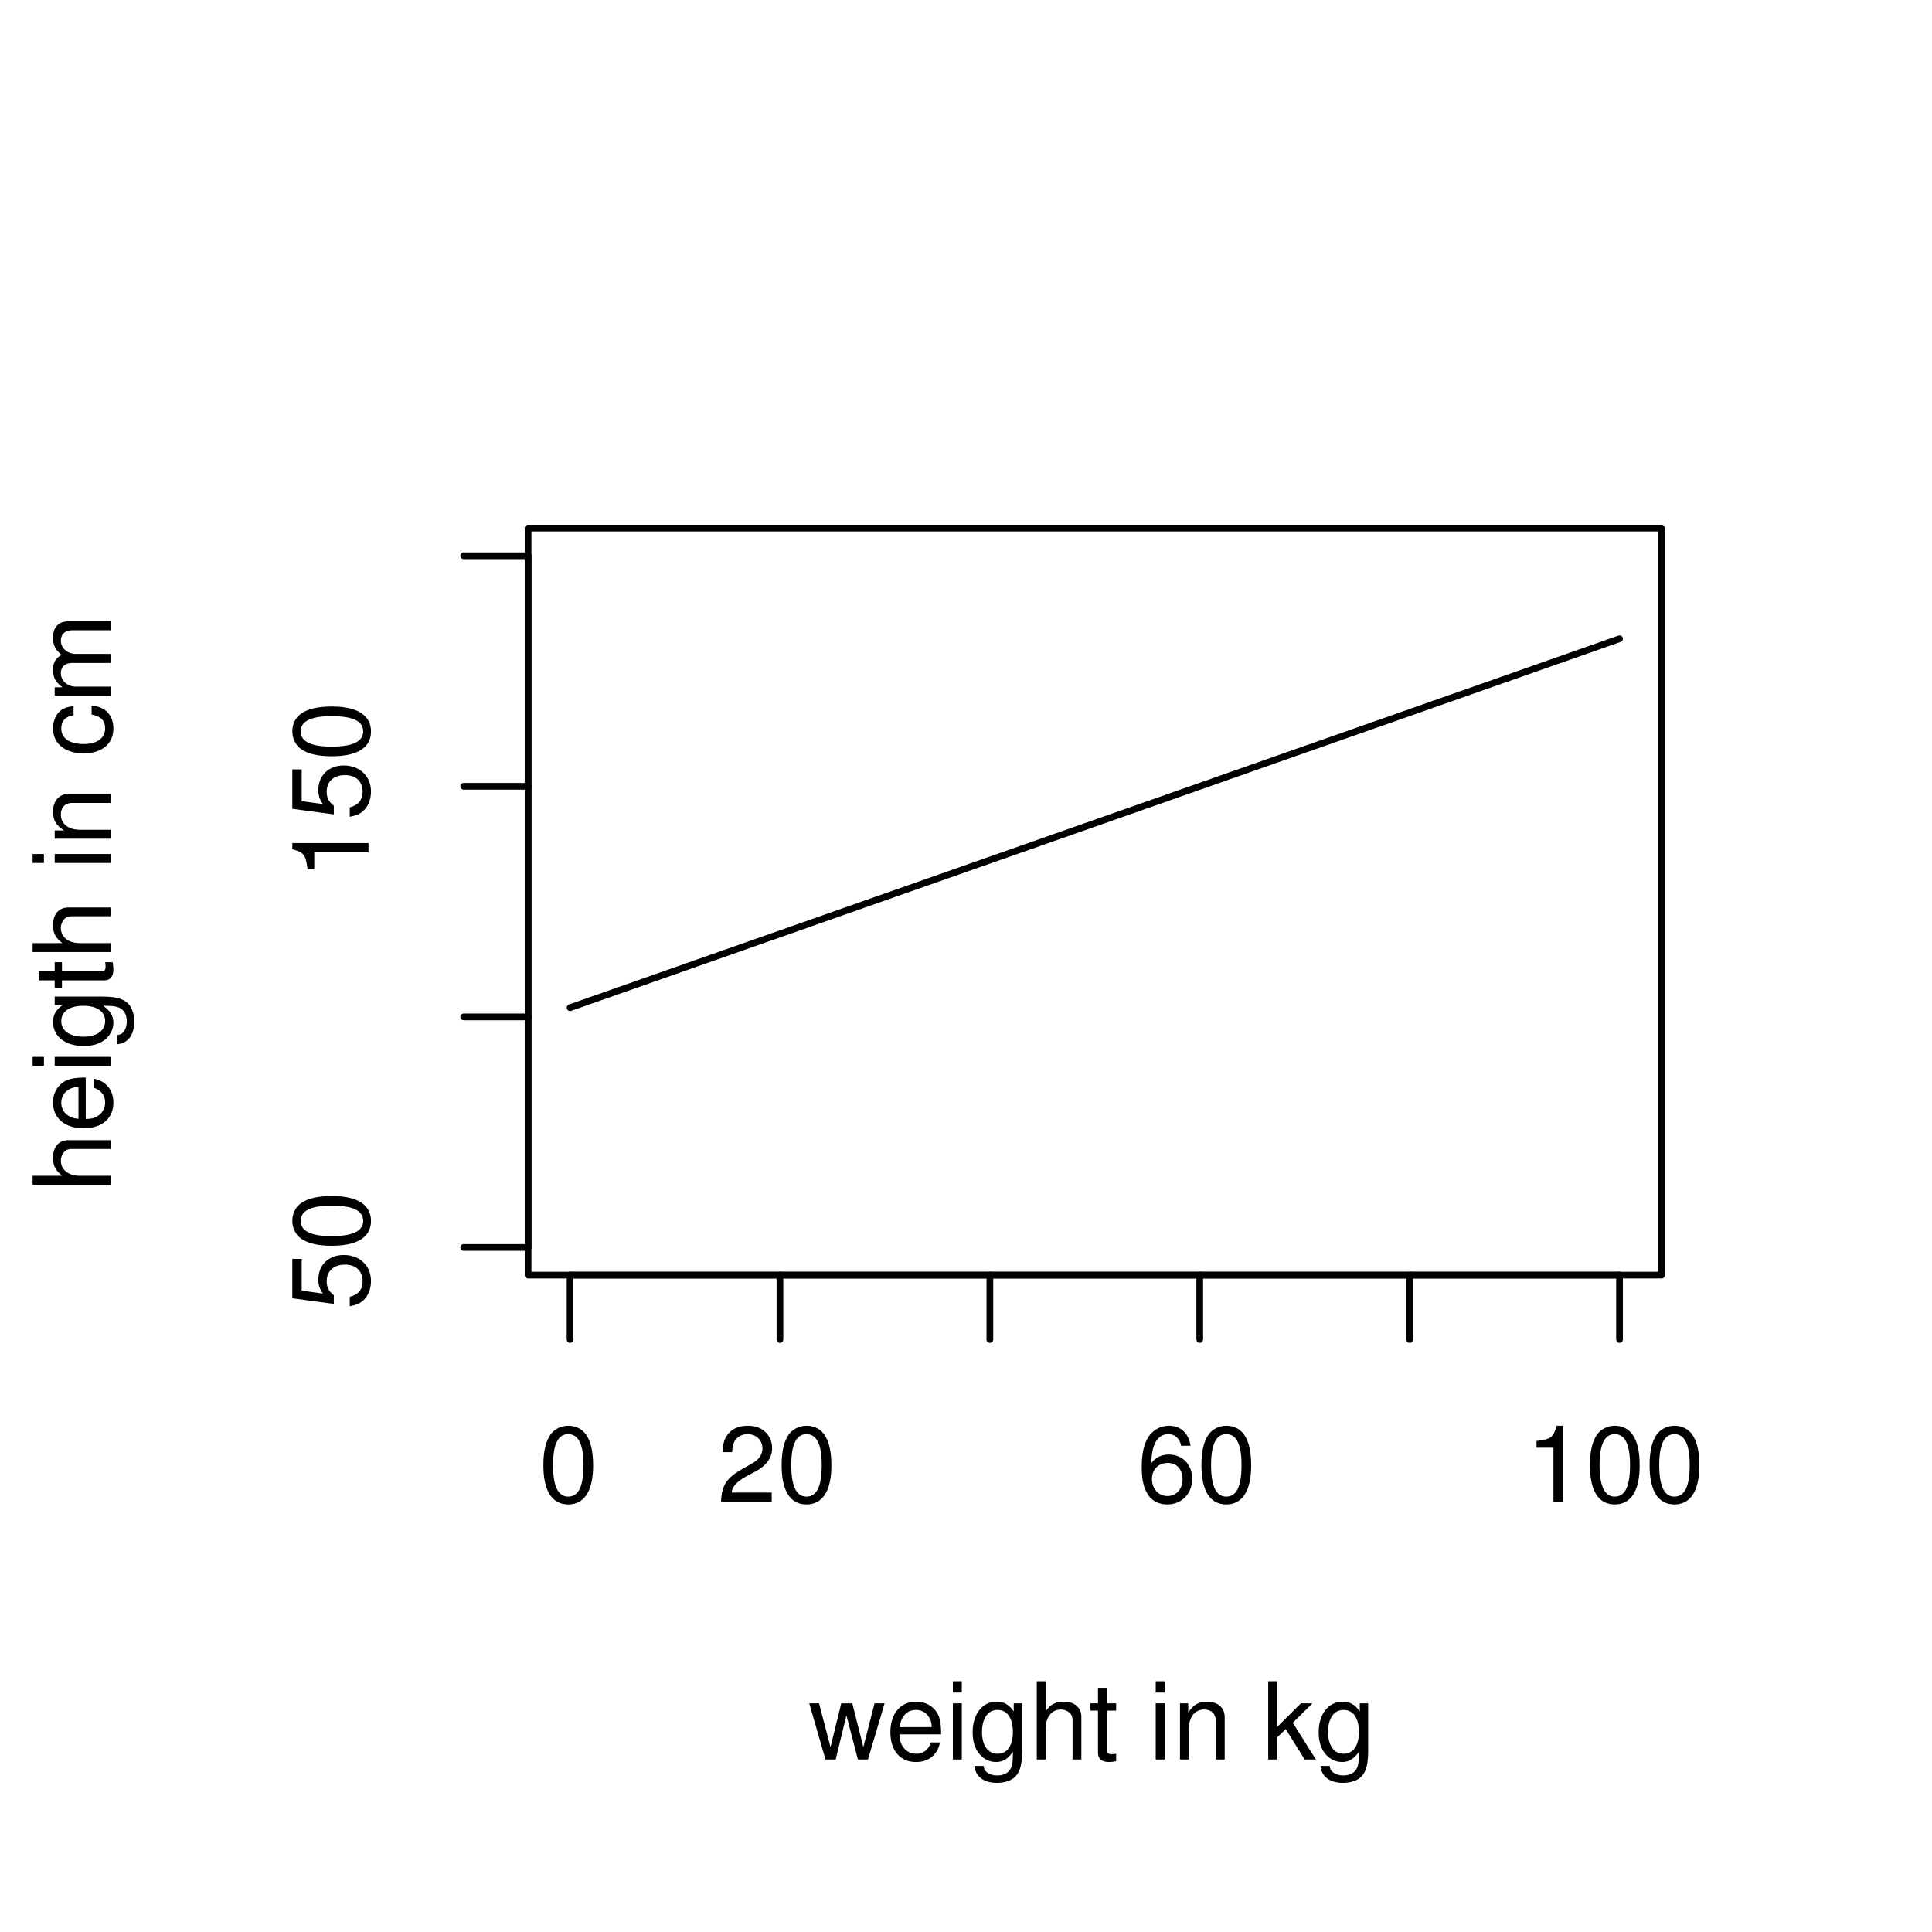
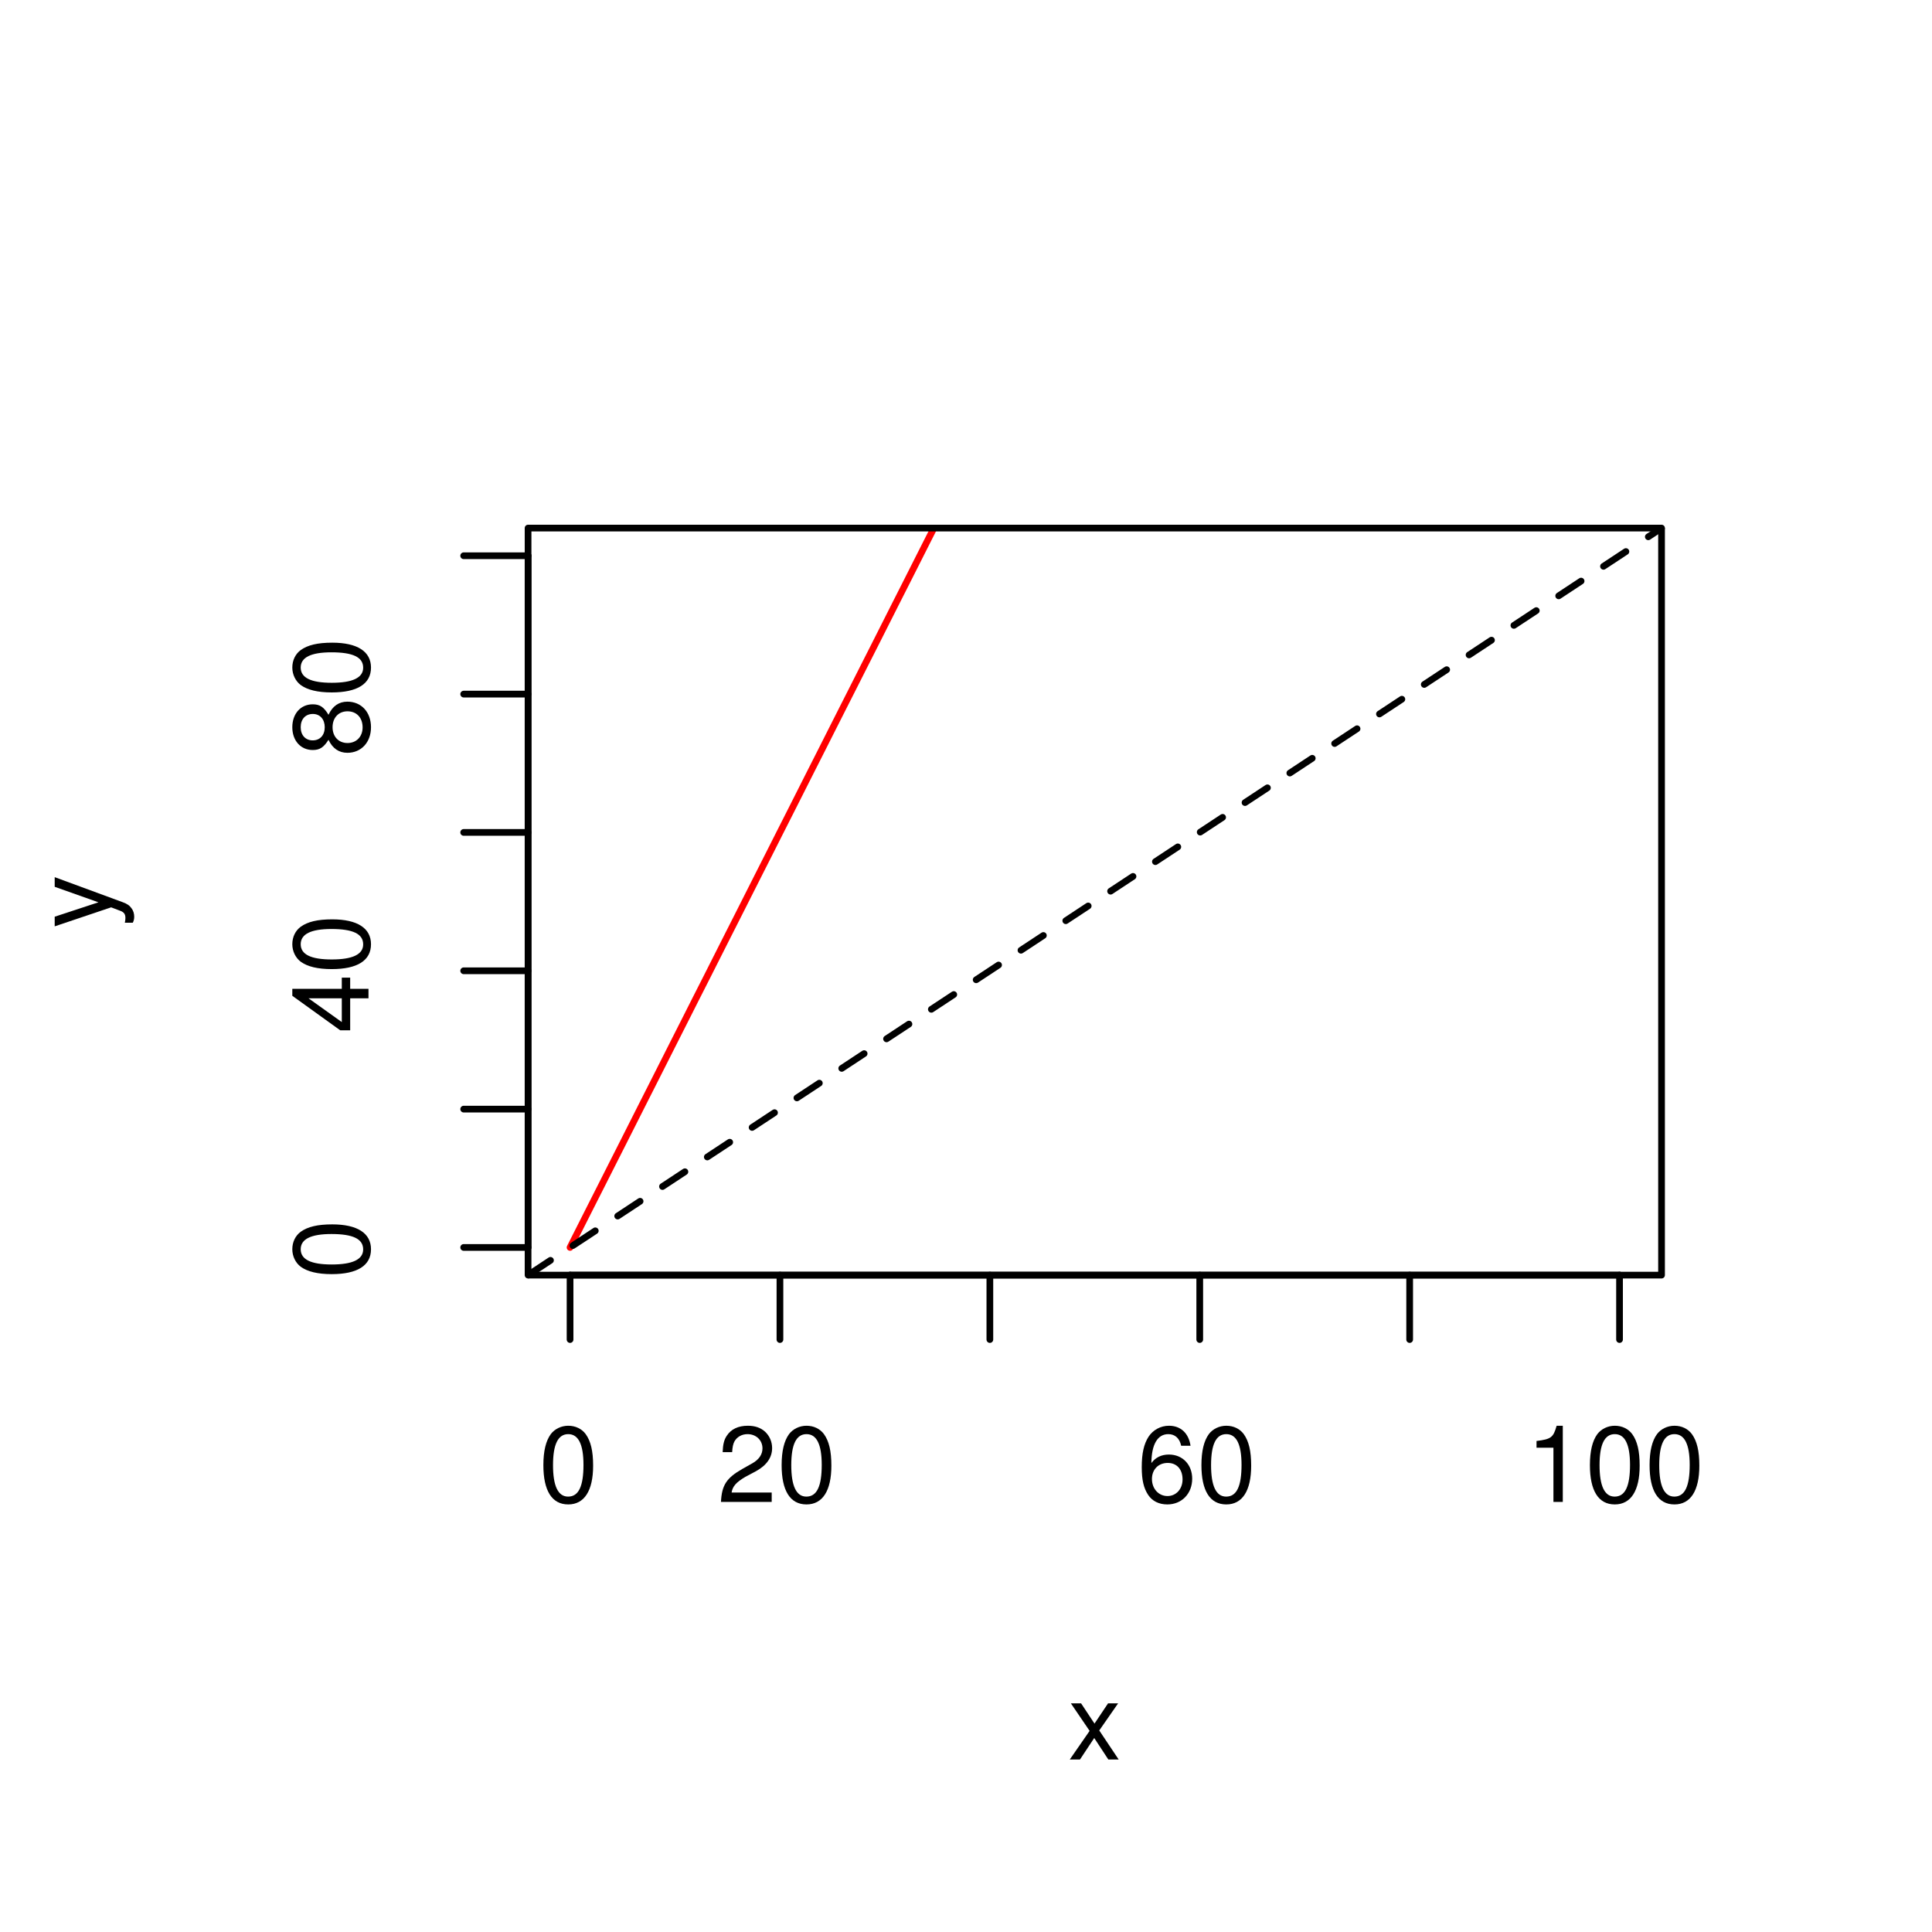
<svg xmlns="http://www.w3.org/2000/svg" xmlns:xlink="http://www.w3.org/1999/xlink" width="216pt" height="216pt" viewBox="0 0 216 216" version="1.1">
  <defs>
    <g>
      <symbol overflow="visible" id="glyph0-0">
        <path style="stroke:none;" d="" />
      </symbol>
      <symbol overflow="visible" id="glyph0-1">
        <path style="stroke:none;" d="M 3.297 -8.516 C 2.516 -8.516 1.781 -8.156 1.344 -7.578 C 0.797 -6.828 0.516 -5.688 0.516 -4.109 C 0.516 -1.25 1.469 0.281 3.297 0.281 C 5.094 0.281 6.078 -1.25 6.078 -4.047 C 6.078 -5.703 5.812 -6.797 5.25 -7.578 C 4.812 -8.172 4.109 -8.516 3.297 -8.516 Z M 3.297 -7.578 C 4.438 -7.578 5 -6.422 5 -4.141 C 5 -1.734 4.453 -0.594 3.281 -0.594 C 2.156 -0.594 1.594 -1.781 1.594 -4.109 C 1.594 -6.438 2.156 -7.578 3.297 -7.578 Z M 3.297 -7.578 " />
      </symbol>
      <symbol overflow="visible" id="glyph0-2">
        <path style="stroke:none;" d="M 6.078 -1.047 L 1.594 -1.047 C 1.703 -1.734 2.094 -2.188 3.125 -2.797 L 4.328 -3.438 C 5.516 -4.094 6.125 -4.969 6.125 -6.016 C 6.125 -6.719 5.844 -7.375 5.344 -7.844 C 4.844 -8.297 4.219 -8.516 3.406 -8.516 C 2.328 -8.516 1.531 -8.125 1.062 -7.406 C 0.75 -6.953 0.625 -6.422 0.594 -5.562 L 1.656 -5.562 C 1.688 -6.125 1.766 -6.484 1.906 -6.75 C 2.188 -7.266 2.734 -7.578 3.375 -7.578 C 4.328 -7.578 5.047 -6.906 5.047 -5.984 C 5.047 -5.312 4.656 -4.734 3.906 -4.312 L 2.797 -3.688 C 1.016 -2.672 0.5 -1.875 0.406 0 L 6.078 0 Z M 6.078 -1.047 " />
      </symbol>
      <symbol overflow="visible" id="glyph0-3">
        <path style="stroke:none;" d="M 5.969 -6.281 C 5.766 -7.688 4.859 -8.516 3.562 -8.516 C 2.625 -8.516 1.781 -8.047 1.281 -7.297 C 0.75 -6.469 0.516 -5.422 0.516 -3.875 C 0.516 -2.453 0.734 -1.531 1.234 -0.781 C 1.688 -0.094 2.438 0.281 3.375 0.281 C 4.984 0.281 6.156 -0.922 6.156 -2.594 C 6.156 -4.172 5.078 -5.297 3.547 -5.297 C 2.719 -5.297 2.047 -4.969 1.594 -4.344 C 1.609 -6.422 2.281 -7.578 3.484 -7.578 C 4.234 -7.578 4.75 -7.109 4.922 -6.281 Z M 3.422 -4.359 C 4.438 -4.359 5.078 -3.641 5.078 -2.516 C 5.078 -1.438 4.359 -0.656 3.391 -0.656 C 2.406 -0.656 1.656 -1.469 1.656 -2.562 C 1.656 -3.625 2.375 -4.359 3.422 -4.359 Z M 3.422 -4.359 " />
      </symbol>
      <symbol overflow="visible" id="glyph0-4">
        <path style="stroke:none;" d="M 3.109 -6.062 L 3.109 0 L 4.156 0 L 4.156 -8.516 L 3.469 -8.516 C 3.094 -7.203 2.859 -7.016 1.219 -6.812 L 1.219 -6.062 Z M 3.109 -6.062 " />
      </symbol>
      <symbol overflow="visible" id="glyph0-5">
-         <path style="stroke:none;" d="M 6.641 0 L 8.5 -6.281 L 7.375 -6.281 L 6.125 -1.391 L 4.891 -6.281 L 3.656 -6.281 L 2.453 -1.391 L 1.172 -6.281 L 0.078 -6.281 L 1.891 0 L 3.031 0 L 4.234 -4.938 L 5.516 0 Z M 6.641 0 " />
-       </symbol>
-       <symbol overflow="visible" id="glyph0-6">
-         <path style="stroke:none;" d="M 6.156 -2.812 C 6.156 -3.766 6.078 -4.344 5.906 -4.812 C 5.5 -5.844 4.531 -6.469 3.359 -6.469 C 1.609 -6.469 0.484 -5.125 0.484 -3.062 C 0.484 -1 1.578 0.281 3.344 0.281 C 4.781 0.281 5.766 -0.547 6.031 -1.906 L 5.016 -1.906 C 4.734 -1.078 4.172 -0.641 3.375 -0.641 C 2.734 -0.641 2.203 -0.938 1.859 -1.469 C 1.625 -1.828 1.531 -2.188 1.531 -2.812 Z M 1.547 -3.625 C 1.625 -4.781 2.344 -5.547 3.344 -5.547 C 4.328 -5.547 5.094 -4.734 5.094 -3.703 C 5.094 -3.672 5.094 -3.641 5.078 -3.625 Z M 1.547 -3.625 " />
-       </symbol>
-       <symbol overflow="visible" id="glyph0-7">
-         <path style="stroke:none;" d="M 1.797 -6.281 L 0.797 -6.281 L 0.797 0 L 1.797 0 Z M 1.797 -8.75 L 0.797 -8.75 L 0.797 -7.484 L 1.797 -7.484 Z M 1.797 -8.75 " />
-       </symbol>
-       <symbol overflow="visible" id="glyph0-8">
-         <path style="stroke:none;" d="M 4.938 -6.281 L 4.938 -5.375 C 4.438 -6.125 3.828 -6.469 3.031 -6.469 C 1.422 -6.469 0.344 -5.078 0.344 -3.031 C 0.344 -2 0.625 -1.156 1.141 -0.562 C 1.609 -0.031 2.281 0.281 2.938 0.281 C 3.734 0.281 4.281 -0.062 4.844 -0.859 L 4.844 -0.531 C 4.844 0.328 4.734 0.844 4.484 1.188 C 4.219 1.562 3.703 1.781 3.094 1.781 C 2.641 1.781 2.234 1.656 1.953 1.438 C 1.734 1.266 1.625 1.094 1.578 0.719 L 0.547 0.719 C 0.656 1.906 1.578 2.609 3.062 2.609 C 4 2.609 4.797 2.312 5.203 1.812 C 5.688 1.234 5.875 0.438 5.875 -1.031 L 5.875 -6.281 Z M 3.125 -5.547 C 4.219 -5.547 4.844 -4.625 4.844 -3.062 C 4.844 -1.562 4.203 -0.641 3.141 -0.641 C 2.047 -0.641 1.391 -1.578 1.391 -3.094 C 1.391 -4.609 2.062 -5.547 3.125 -5.547 Z M 3.125 -5.547 " />
-       </symbol>
-       <symbol overflow="visible" id="glyph0-9">
-         <path style="stroke:none;" d="M 0.844 -8.75 L 0.844 0 L 1.844 0 L 1.844 -3.469 C 1.844 -4.75 2.516 -5.594 3.547 -5.594 C 3.859 -5.594 4.188 -5.484 4.422 -5.297 C 4.719 -5.094 4.844 -4.797 4.844 -4.359 L 4.844 0 L 5.828 0 L 5.828 -4.75 C 5.828 -5.812 5.078 -6.469 3.859 -6.469 C 2.969 -6.469 2.422 -6.188 1.844 -5.422 L 1.844 -8.75 Z M 0.844 -8.75 " />
-       </symbol>
-       <symbol overflow="visible" id="glyph0-10">
-         <path style="stroke:none;" d="M 3.047 -6.281 L 2.016 -6.281 L 2.016 -8.016 L 1.016 -8.016 L 1.016 -6.281 L 0.172 -6.281 L 0.172 -5.469 L 1.016 -5.469 L 1.016 -0.719 C 1.016 -0.078 1.453 0.281 2.234 0.281 C 2.469 0.281 2.719 0.25 3.047 0.188 L 3.047 -0.641 C 2.922 -0.609 2.766 -0.594 2.562 -0.594 C 2.141 -0.594 2.016 -0.719 2.016 -1.156 L 2.016 -5.469 L 3.047 -5.469 Z M 3.047 -6.281 " />
-       </symbol>
-       <symbol overflow="visible" id="glyph0-11">
-         <path style="stroke:none;" d="" />
-       </symbol>
-       <symbol overflow="visible" id="glyph0-12">
-         <path style="stroke:none;" d="M 0.844 -6.281 L 0.844 0 L 1.844 0 L 1.844 -3.469 C 1.844 -4.75 2.516 -5.594 3.547 -5.594 C 4.344 -5.594 4.844 -5.109 4.844 -4.359 L 4.844 0 L 5.844 0 L 5.844 -4.75 C 5.844 -5.797 5.062 -6.469 3.859 -6.469 C 2.922 -6.469 2.312 -6.109 1.766 -5.234 L 1.766 -6.281 Z M 0.844 -6.281 " />
-       </symbol>
-       <symbol overflow="visible" id="glyph0-13">
-         <path style="stroke:none;" d="M 1.688 -8.75 L 0.703 -8.75 L 0.703 0 L 1.688 0 L 1.688 -2.453 L 2.656 -3.406 L 4.781 0 L 6.031 0 L 3.453 -4.109 L 5.641 -6.281 L 4.359 -6.281 L 1.688 -3.625 Z M 1.688 -8.75 " />
+         <path style="stroke:none;" d="M 3.5 -3.25 L 5.609 -6.281 L 4.484 -6.281 L 2.969 -4.016 L 1.469 -6.281 L 0.328 -6.281 L 2.422 -3.203 L 0.203 0 L 1.344 0 L 2.938 -2.406 L 4.516 0 L 5.672 0 Z M 3.5 -3.25 " />
      </symbol>
      <symbol overflow="visible" id="glyph1-0">
        <path style="stroke:none;" d="" />
      </symbol>
      <symbol overflow="visible" id="glyph1-1">
-         <path style="stroke:none;" d="M -8.516 -5.719 L -8.516 -1.312 L -3.875 -0.688 L -3.875 -1.656 C -4.469 -2.141 -4.672 -2.562 -4.672 -3.219 C -4.672 -4.359 -3.891 -5.078 -2.625 -5.078 C -1.406 -5.078 -0.656 -4.375 -0.656 -3.219 C -0.656 -2.297 -1.125 -1.734 -2.094 -1.469 L -2.094 -0.422 C -1.391 -0.562 -1.062 -0.688 -0.75 -0.938 C -0.094 -1.422 0.281 -2.281 0.281 -3.234 C 0.281 -4.953 -0.969 -6.156 -2.766 -6.156 C -4.453 -6.156 -5.609 -5.047 -5.609 -3.406 C -5.609 -2.812 -5.453 -2.328 -5.094 -1.844 L -7.469 -2.172 L -7.469 -5.719 Z M -8.516 -5.719 " />
+         <path style="stroke:none;" d="M -8.516 -3.297 C -8.516 -2.516 -8.156 -1.781 -7.578 -1.344 C -6.828 -0.797 -5.688 -0.516 -4.109 -0.516 C -1.25 -0.516 0.281 -1.469 0.281 -3.297 C 0.281 -5.094 -1.25 -6.078 -4.047 -6.078 C -5.703 -6.078 -6.797 -5.812 -7.578 -5.25 C -8.172 -4.812 -8.516 -4.109 -8.516 -3.297 Z M -7.578 -3.297 C -7.578 -4.438 -6.422 -5 -4.141 -5 C -1.734 -5 -0.594 -4.453 -0.594 -3.281 C -0.594 -2.156 -1.781 -1.594 -4.109 -1.594 C -6.438 -1.594 -7.578 -2.156 -7.578 -3.297 Z M -7.578 -3.297 " />
      </symbol>
      <symbol overflow="visible" id="glyph1-2">
-         <path style="stroke:none;" d="M -8.516 -3.297 C -8.516 -2.516 -8.156 -1.781 -7.578 -1.344 C -6.828 -0.797 -5.688 -0.516 -4.109 -0.516 C -1.25 -0.516 0.281 -1.469 0.281 -3.297 C 0.281 -5.094 -1.25 -6.078 -4.047 -6.078 C -5.703 -6.078 -6.797 -5.812 -7.578 -5.25 C -8.172 -4.812 -8.516 -4.109 -8.516 -3.297 Z M -7.578 -3.297 C -7.578 -4.438 -6.422 -5 -4.141 -5 C -1.734 -5 -0.594 -4.453 -0.594 -3.281 C -0.594 -2.156 -1.781 -1.594 -4.109 -1.594 C -6.438 -1.594 -7.578 -2.156 -7.578 -3.297 Z M -7.578 -3.297 " />
+         <path style="stroke:none;" d="M -2.047 -3.922 L 0 -3.922 L 0 -4.984 L -2.047 -4.984 L -2.047 -6.234 L -2.984 -6.234 L -2.984 -4.984 L -8.516 -4.984 L -8.516 -4.203 L -3.156 -0.344 L -2.047 -0.344 Z M -2.984 -3.922 L -2.984 -1.266 L -6.703 -3.922 Z M -2.984 -3.922 " />
      </symbol>
      <symbol overflow="visible" id="glyph1-3">
-         <path style="stroke:none;" d="M -6.062 -3.109 L 0 -3.109 L 0 -4.156 L -8.516 -4.156 L -8.516 -3.469 C -7.203 -3.094 -7.016 -2.859 -6.812 -1.219 L -6.062 -1.219 Z M -6.062 -3.109 " />
+         <path style="stroke:none;" d="M -4.469 -4.688 C -5 -5.562 -5.438 -5.859 -6.234 -5.859 C -7.578 -5.859 -8.516 -4.812 -8.516 -3.297 C -8.516 -1.797 -7.578 -0.75 -6.234 -0.75 C -5.453 -0.75 -5.016 -1.031 -4.469 -1.891 C -4.016 -0.922 -3.297 -0.438 -2.359 -0.438 C -0.797 -0.438 0.281 -1.625 0.281 -3.297 C 0.281 -4.984 -0.797 -6.156 -2.359 -6.156 C -3.297 -6.156 -4.016 -5.672 -4.469 -4.688 Z M -7.578 -3.297 C -7.578 -4.203 -7.047 -4.781 -6.219 -4.781 C -5.422 -4.781 -4.891 -4.188 -4.891 -3.297 C -4.891 -2.406 -5.422 -1.828 -6.234 -1.828 C -7.047 -1.828 -7.578 -2.406 -7.578 -3.297 Z M -4.016 -3.297 C -4.016 -4.359 -3.344 -5.078 -2.344 -5.078 C -1.328 -5.078 -0.656 -4.359 -0.656 -3.281 C -0.656 -2.25 -1.344 -1.531 -2.344 -1.531 C -3.344 -1.531 -4.016 -2.25 -4.016 -3.297 Z M -4.016 -3.297 " />
      </symbol>
      <symbol overflow="visible" id="glyph1-4">
-         <path style="stroke:none;" d="M -8.75 -0.844 L 0 -0.844 L 0 -1.844 L -3.469 -1.844 C -4.75 -1.844 -5.594 -2.516 -5.594 -3.547 C -5.594 -3.859 -5.484 -4.188 -5.297 -4.422 C -5.094 -4.719 -4.797 -4.844 -4.359 -4.844 L 0 -4.844 L 0 -5.828 L -4.75 -5.828 C -5.812 -5.828 -6.469 -5.078 -6.469 -3.859 C -6.469 -2.969 -6.188 -2.422 -5.422 -1.844 L -8.75 -1.844 Z M -8.75 -0.844 " />
-       </symbol>
-       <symbol overflow="visible" id="glyph1-5">
-         <path style="stroke:none;" d="M -2.812 -6.156 C -3.766 -6.156 -4.344 -6.078 -4.812 -5.906 C -5.844 -5.5 -6.469 -4.531 -6.469 -3.359 C -6.469 -1.609 -5.125 -0.484 -3.062 -0.484 C -1 -0.484 0.281 -1.578 0.281 -3.344 C 0.281 -4.781 -0.547 -5.766 -1.906 -6.031 L -1.906 -5.016 C -1.078 -4.734 -0.641 -4.172 -0.641 -3.375 C -0.641 -2.734 -0.938 -2.203 -1.469 -1.859 C -1.828 -1.625 -2.188 -1.531 -2.812 -1.531 Z M -3.625 -1.547 C -4.781 -1.625 -5.547 -2.344 -5.547 -3.344 C -5.547 -4.328 -4.734 -5.094 -3.703 -5.094 C -3.672 -5.094 -3.641 -5.094 -3.625 -5.078 Z M -3.625 -1.547 " />
-       </symbol>
-       <symbol overflow="visible" id="glyph1-6">
-         <path style="stroke:none;" d="M -6.281 -1.797 L -6.281 -0.797 L 0 -0.797 L 0 -1.797 Z M -8.75 -1.797 L -8.75 -0.797 L -7.484 -0.797 L -7.484 -1.797 Z M -8.75 -1.797 " />
-       </symbol>
-       <symbol overflow="visible" id="glyph1-7">
-         <path style="stroke:none;" d="M -6.281 -4.938 L -5.375 -4.938 C -6.125 -4.438 -6.469 -3.828 -6.469 -3.031 C -6.469 -1.422 -5.078 -0.344 -3.031 -0.344 C -2 -0.344 -1.156 -0.625 -0.562 -1.141 C -0.031 -1.609 0.281 -2.281 0.281 -2.938 C 0.281 -3.734 -0.062 -4.281 -0.859 -4.844 L -0.531 -4.844 C 0.328 -4.844 0.844 -4.734 1.188 -4.484 C 1.562 -4.219 1.781 -3.703 1.781 -3.094 C 1.781 -2.641 1.656 -2.234 1.438 -1.953 C 1.266 -1.734 1.094 -1.625 0.719 -1.578 L 0.719 -0.547 C 1.906 -0.656 2.609 -1.578 2.609 -3.062 C 2.609 -4 2.312 -4.797 1.812 -5.203 C 1.234 -5.688 0.438 -5.875 -1.031 -5.875 L -6.281 -5.875 Z M -5.547 -3.125 C -5.547 -4.219 -4.625 -4.844 -3.062 -4.844 C -1.562 -4.844 -0.641 -4.203 -0.641 -3.141 C -0.641 -2.047 -1.578 -1.391 -3.094 -1.391 C -4.609 -1.391 -5.547 -2.062 -5.547 -3.125 Z M -5.547 -3.125 " />
-       </symbol>
-       <symbol overflow="visible" id="glyph1-8">
-         <path style="stroke:none;" d="M -6.281 -3.047 L -6.281 -2.016 L -8.016 -2.016 L -8.016 -1.016 L -6.281 -1.016 L -6.281 -0.172 L -5.469 -0.172 L -5.469 -1.016 L -0.719 -1.016 C -0.078 -1.016 0.281 -1.453 0.281 -2.234 C 0.281 -2.469 0.25 -2.719 0.188 -3.047 L -0.641 -3.047 C -0.609 -2.922 -0.594 -2.766 -0.594 -2.562 C -0.594 -2.141 -0.719 -2.016 -1.156 -2.016 L -5.469 -2.016 L -5.469 -3.047 Z M -6.281 -3.047 " />
-       </symbol>
-       <symbol overflow="visible" id="glyph1-9">
-         <path style="stroke:none;" d="" />
-       </symbol>
-       <symbol overflow="visible" id="glyph1-10">
-         <path style="stroke:none;" d="M -6.281 -0.844 L 0 -0.844 L 0 -1.844 L -3.469 -1.844 C -4.75 -1.844 -5.594 -2.516 -5.594 -3.547 C -5.594 -4.344 -5.109 -4.844 -4.359 -4.844 L 0 -4.844 L 0 -5.844 L -4.75 -5.844 C -5.797 -5.844 -6.469 -5.062 -6.469 -3.859 C -6.469 -2.922 -6.109 -2.312 -5.234 -1.766 L -6.281 -1.766 Z M -6.281 -0.844 " />
-       </symbol>
-       <symbol overflow="visible" id="glyph1-11">
-         <path style="stroke:none;" d="M -4.172 -5.656 C -4.781 -5.609 -5.188 -5.469 -5.531 -5.234 C -6.125 -4.797 -6.469 -4.047 -6.469 -3.172 C -6.469 -1.469 -5.125 -0.375 -3.031 -0.375 C -1.016 -0.375 0.281 -1.453 0.281 -3.156 C 0.281 -4.656 -0.625 -5.609 -2.156 -5.719 L -2.156 -4.719 C -1.156 -4.547 -0.641 -4.031 -0.641 -3.188 C -0.641 -2.078 -1.547 -1.422 -3.031 -1.422 C -4.609 -1.422 -5.547 -2.062 -5.547 -3.156 C -5.547 -4 -5.047 -4.531 -4.172 -4.641 Z M -4.172 -5.656 " />
-       </symbol>
-       <symbol overflow="visible" id="glyph1-12">
-         <path style="stroke:none;" d="M -6.281 -0.844 L 0 -0.844 L 0 -1.844 L -3.953 -1.844 C -4.859 -1.844 -5.594 -2.516 -5.594 -3.328 C -5.594 -4.062 -5.141 -4.484 -4.328 -4.484 L 0 -4.484 L 0 -5.5 L -3.953 -5.5 C -4.859 -5.5 -5.594 -6.156 -5.594 -6.969 C -5.594 -7.703 -5.125 -8.141 -4.328 -8.141 L 0 -8.141 L 0 -9.141 L -4.719 -9.141 C -5.844 -9.141 -6.469 -8.5 -6.469 -7.312 C -6.469 -6.484 -6.219 -5.969 -5.516 -5.391 C -6.188 -5.016 -6.469 -4.516 -6.469 -3.703 C -6.469 -2.859 -6.156 -2.297 -5.406 -1.766 L -6.281 -1.766 Z M -6.281 -0.844 " />
+         <path style="stroke:none;" d="M -6.281 -4.656 L -1.391 -2.922 L -6.281 -1.312 L -6.281 -0.234 L 0.031 -2.359 L 1.016 -1.984 C 1.469 -1.828 1.625 -1.594 1.625 -1.172 C 1.625 -1.031 1.609 -0.859 1.562 -0.641 L 2.453 -0.641 C 2.562 -0.859 2.609 -1.062 2.609 -1.312 C 2.609 -1.641 2.516 -1.984 2.312 -2.25 C 2.094 -2.562 1.828 -2.75 1.312 -2.938 L -6.281 -5.734 Z M -6.281 -4.656 " />
      </symbol>
    </g>
+     <clipPath id="clip1">
+       <path d="M 63 59.039 L 135 59.039 L 135 140 L 63 140 Z M 63 59.039 " />
+     </clipPath>
+     <clipPath id="clip2">
+       <path d="M 59.039 59.039 L 186.758 59.039 L 186.758 143 L 59.039 143 Z M 59.039 59.039 " />
+     </clipPath>
  </defs>
-   <g id="surface461">
+   <g id="surface456">
    <rect x="0" y="0" width="216" height="216" style="fill:rgb(100%,100%,100%);fill-opacity:1;stroke:none;" />
-     <path style="fill:none;stroke-width:0.75;stroke-linecap:round;stroke-linejoin:round;stroke:rgb(0%,0%,0%);stroke-opacity:1;stroke-miterlimit:10;" d="M 63.734 112.656 L 64.906 112.246 L 66.078 111.832 L 67.254 111.422 L 68.426 111.008 L 69.602 110.594 L 70.773 110.184 L 71.945 109.77 L 73.121 109.359 L 74.293 108.945 L 75.465 108.535 L 76.641 108.121 L 77.812 107.707 L 78.988 107.297 L 80.16 106.883 L 81.332 106.473 L 82.508 106.059 L 83.68 105.645 L 84.852 105.234 L 86.027 104.82 L 87.199 104.41 L 88.375 103.996 L 89.547 103.586 L 90.719 103.172 L 91.895 102.758 L 93.066 102.348 L 94.238 101.934 L 95.414 101.523 L 96.586 101.109 L 97.762 100.695 L 98.934 100.285 L 100.105 99.871 L 101.281 99.461 L 103.625 98.633 L 104.801 98.223 L 105.973 97.809 L 107.148 97.398 L 108.32 96.984 L 109.492 96.574 L 110.668 96.16 L 111.84 95.746 L 113.012 95.336 L 114.188 94.922 L 115.359 94.512 L 116.535 94.098 L 117.707 93.684 L 118.879 93.273 L 120.055 92.859 L 121.227 92.449 L 122.398 92.035 L 123.574 91.625 L 124.746 91.211 L 125.922 90.797 L 127.094 90.387 L 128.266 89.973 L 129.441 89.562 L 131.785 88.734 L 132.961 88.324 L 134.133 87.91 L 135.309 87.5 L 137.652 86.672 L 138.828 86.262 L 140 85.848 L 141.172 85.438 L 142.348 85.023 L 143.52 84.613 L 144.691 84.199 L 145.867 83.785 L 147.039 83.375 L 148.215 82.961 L 149.387 82.551 L 150.559 82.137 L 151.734 81.723 L 152.906 81.312 L 154.078 80.898 L 155.254 80.488 L 156.426 80.074 L 157.602 79.664 L 159.945 78.836 L 161.121 78.426 L 162.293 78.012 L 163.465 77.602 L 164.641 77.188 L 165.812 76.773 L 166.988 76.363 L 168.16 75.949 L 169.332 75.539 L 170.508 75.125 L 171.68 74.711 L 172.852 74.301 L 174.027 73.887 L 175.199 73.477 L 176.375 73.062 L 177.547 72.652 L 178.719 72.238 L 179.895 71.824 L 181.066 71.414 " />
+     <g clip-path="url(#clip1)" clip-rule="nonzero">
+       <path style="fill:none;stroke-width:0.75;stroke-linecap:round;stroke-linejoin:round;stroke:rgb(100%,0%,0%);stroke-opacity:1;stroke-miterlimit:10;" d="M 63.734 139.465 L 64.906 137.148 L 66.078 134.828 L 67.254 132.508 L 68.426 130.188 L 69.602 127.867 L 71.945 123.227 L 73.121 120.906 L 75.465 116.266 L 76.641 113.945 L 77.812 111.625 L 78.988 109.309 L 81.332 104.668 L 82.508 102.348 L 84.852 97.707 L 86.027 95.387 L 87.199 93.066 L 88.375 90.746 L 90.719 86.105 L 91.895 83.785 L 93.066 81.465 L 94.238 79.148 L 95.414 76.828 L 96.586 74.508 L 97.762 72.188 L 100.105 67.547 L 101.281 65.227 L 103.625 60.586 L 104.801 58.266 L 105.973 55.945 L 107.148 53.625 L 108.32 51.309 L 109.492 48.988 L 110.668 46.668 L 113.012 42.027 L 114.188 39.707 L 115.359 37.387 L 116.535 35.066 L 118.879 30.426 L 120.055 28.105 L 122.398 23.465 L 123.574 21.148 L 124.746 18.828 L 125.922 16.508 L 128.266 11.867 L 129.441 9.547 L 131.785 4.906 L 132.961 2.586 L 134.133 0.266 L 134.27 0 " />
+     </g>
    <path style="fill:none;stroke-width:0.75;stroke-linecap:round;stroke-linejoin:round;stroke:rgb(0%,0%,0%);stroke-opacity:1;stroke-miterlimit:10;" d="M 63.734 142.559 L 181.066 142.559 " />
    <path style="fill:none;stroke-width:0.75;stroke-linecap:round;stroke-linejoin:round;stroke:rgb(0%,0%,0%);stroke-opacity:1;stroke-miterlimit:10;" d="M 63.734 142.559 L 63.734 149.762 " />
    <path style="fill:none;stroke-width:0.75;stroke-linecap:round;stroke-linejoin:round;stroke:rgb(0%,0%,0%);stroke-opacity:1;stroke-miterlimit:10;" d="M 87.199 142.559 L 87.199 149.762 " />
    <path style="fill:none;stroke-width:0.75;stroke-linecap:round;stroke-linejoin:round;stroke:rgb(0%,0%,0%);stroke-opacity:1;stroke-miterlimit:10;" d="M 110.668 142.559 L 110.668 149.762 " />
    <path style="fill:none;stroke-width:0.75;stroke-linecap:round;stroke-linejoin:round;stroke:rgb(0%,0%,0%);stroke-opacity:1;stroke-miterlimit:10;" d="M 134.133 142.559 L 134.133 149.762 " />
    <path style="fill:none;stroke-width:0.75;stroke-linecap:round;stroke-linejoin:round;stroke:rgb(0%,0%,0%);stroke-opacity:1;stroke-miterlimit:10;" d="M 157.602 142.559 L 157.602 149.762 " />
    <path style="fill:none;stroke-width:0.75;stroke-linecap:round;stroke-linejoin:round;stroke:rgb(0%,0%,0%);stroke-opacity:1;stroke-miterlimit:10;" d="M 181.066 142.559 L 181.066 149.762 " />
    <g style="fill:rgb(0%,0%,0%);fill-opacity:1;">
      <use xlink:href="#glyph0-1" x="60.234" y="167.916" />
    </g>
    <g style="fill:rgb(0%,0%,0%);fill-opacity:1;">
      <use xlink:href="#glyph0-2" x="80.199" y="167.916" />
      <use xlink:href="#glyph0-1" x="86.871" y="167.916" />
    </g>
    <g style="fill:rgb(0%,0%,0%);fill-opacity:1;">
      <use xlink:href="#glyph0-3" x="127.133" y="167.916" />
      <use xlink:href="#glyph0-1" x="133.805" y="167.916" />
    </g>
    <g style="fill:rgb(0%,0%,0%);fill-opacity:1;">
      <use xlink:href="#glyph0-4" x="170.566" y="167.916" />
      <use xlink:href="#glyph0-1" x="177.238" y="167.916" />
      <use xlink:href="#glyph0-1" x="183.91" y="167.916" />
    </g>
    <path style="fill:none;stroke-width:0.75;stroke-linecap:round;stroke-linejoin:round;stroke:rgb(0%,0%,0%);stroke-opacity:1;stroke-miterlimit:10;" d="M 59.039 139.465 L 59.039 62.133 " />
    <path style="fill:none;stroke-width:0.75;stroke-linecap:round;stroke-linejoin:round;stroke:rgb(0%,0%,0%);stroke-opacity:1;stroke-miterlimit:10;" d="M 59.039 139.465 L 51.84 139.465 " />
-     <path style="fill:none;stroke-width:0.75;stroke-linecap:round;stroke-linejoin:round;stroke:rgb(0%,0%,0%);stroke-opacity:1;stroke-miterlimit:10;" d="M 59.039 113.688 L 51.84 113.688 " />
-     <path style="fill:none;stroke-width:0.75;stroke-linecap:round;stroke-linejoin:round;stroke:rgb(0%,0%,0%);stroke-opacity:1;stroke-miterlimit:10;" d="M 59.039 87.91 L 51.84 87.91 " />
+     <path style="fill:none;stroke-width:0.75;stroke-linecap:round;stroke-linejoin:round;stroke:rgb(0%,0%,0%);stroke-opacity:1;stroke-miterlimit:10;" d="M 59.039 124 L 51.84 124 " />
+     <path style="fill:none;stroke-width:0.75;stroke-linecap:round;stroke-linejoin:round;stroke:rgb(0%,0%,0%);stroke-opacity:1;stroke-miterlimit:10;" d="M 59.039 108.535 L 51.84 108.535 " />
+     <path style="fill:none;stroke-width:0.75;stroke-linecap:round;stroke-linejoin:round;stroke:rgb(0%,0%,0%);stroke-opacity:1;stroke-miterlimit:10;" d="M 59.039 93.066 L 51.84 93.066 " />
+     <path style="fill:none;stroke-width:0.75;stroke-linecap:round;stroke-linejoin:round;stroke:rgb(0%,0%,0%);stroke-opacity:1;stroke-miterlimit:10;" d="M 59.039 77.602 L 51.84 77.602 " />
    <path style="fill:none;stroke-width:0.75;stroke-linecap:round;stroke-linejoin:round;stroke:rgb(0%,0%,0%);stroke-opacity:1;stroke-miterlimit:10;" d="M 59.039 62.133 L 51.84 62.133 " />
    <g style="fill:rgb(0%,0%,0%);fill-opacity:1;">
-       <use xlink:href="#glyph1-1" x="41.197" y="146.465" />
-       <use xlink:href="#glyph1-2" x="41.197" y="139.793" />
+       <use xlink:href="#glyph1-1" x="41.197" y="142.965" />
    </g>
    <g style="fill:rgb(0%,0%,0%);fill-opacity:1;">
-       <use xlink:href="#glyph1-3" x="41.197" y="98.41" />
-       <use xlink:href="#glyph1-1" x="41.197" y="91.738" />
-       <use xlink:href="#glyph1-2" x="41.197" y="85.066" />
+       <use xlink:href="#glyph1-2" x="41.197" y="115.535" />
+       <use xlink:href="#glyph1-1" x="41.197" y="108.863" />
+     </g>
+     <g style="fill:rgb(0%,0%,0%);fill-opacity:1;">
+       <use xlink:href="#glyph1-3" x="41.197" y="84.602" />
+       <use xlink:href="#glyph1-1" x="41.197" y="77.93" />
    </g>
    <path style="fill:none;stroke-width:0.75;stroke-linecap:round;stroke-linejoin:round;stroke:rgb(0%,0%,0%);stroke-opacity:1;stroke-miterlimit:10;" d="M 59.039 142.559 L 185.762 142.559 L 185.762 59.039 L 59.039 59.039 L 59.039 142.559 " />
    <g style="fill:rgb(0%,0%,0%);fill-opacity:1;">
-       <use xlink:href="#glyph0-5" x="90.398" y="196.717" />
-       <use xlink:href="#glyph0-6" x="99.062" y="196.717" />
-       <use xlink:href="#glyph0-7" x="105.734" y="196.717" />
-       <use xlink:href="#glyph0-8" x="108.398" y="196.717" />
-       <use xlink:href="#glyph0-9" x="115.07" y="196.717" />
-       <use xlink:href="#glyph0-10" x="121.742" y="196.717" />
-       <use xlink:href="#glyph0-11" x="125.078" y="196.717" />
-       <use xlink:href="#glyph0-7" x="128.414" y="196.717" />
-       <use xlink:href="#glyph0-12" x="131.078" y="196.717" />
-       <use xlink:href="#glyph0-11" x="137.75" y="196.717" />
-       <use xlink:href="#glyph0-13" x="141.086" y="196.717" />
-       <use xlink:href="#glyph0-8" x="147.086" y="196.717" />
+       <use xlink:href="#glyph0-5" x="119.398" y="196.717" />
    </g>
    <g style="fill:rgb(0%,0%,0%);fill-opacity:1;">
-       <use xlink:href="#glyph1-4" x="12.396" y="133.301" />
-       <use xlink:href="#glyph1-5" x="12.396" y="126.629" />
-       <use xlink:href="#glyph1-6" x="12.396" y="119.957" />
-       <use xlink:href="#glyph1-7" x="12.396" y="117.293" />
-       <use xlink:href="#glyph1-8" x="12.396" y="110.621" />
-       <use xlink:href="#glyph1-4" x="12.396" y="107.285" />
-       <use xlink:href="#glyph1-9" x="12.396" y="100.613" />
-       <use xlink:href="#glyph1-6" x="12.396" y="97.277" />
-       <use xlink:href="#glyph1-10" x="12.396" y="94.613" />
-       <use xlink:href="#glyph1-9" x="12.396" y="87.941" />
-       <use xlink:href="#glyph1-11" x="12.396" y="84.605" />
-       <use xlink:href="#glyph1-12" x="12.396" y="78.605" />
+       <use xlink:href="#glyph1-4" x="12.396" y="103.801" />
+     </g>
+     <g clip-path="url(#clip2)" clip-rule="nonzero">
+       <path style="fill:none;stroke-width:0.75;stroke-linecap:round;stroke-linejoin:round;stroke:rgb(0%,0%,0%);stroke-opacity:1;stroke-dasharray:3,3;stroke-miterlimit:10;" d="M 59.039 142.559 L 185.762 59.039 " />
    </g>
  </g>
</svg>
